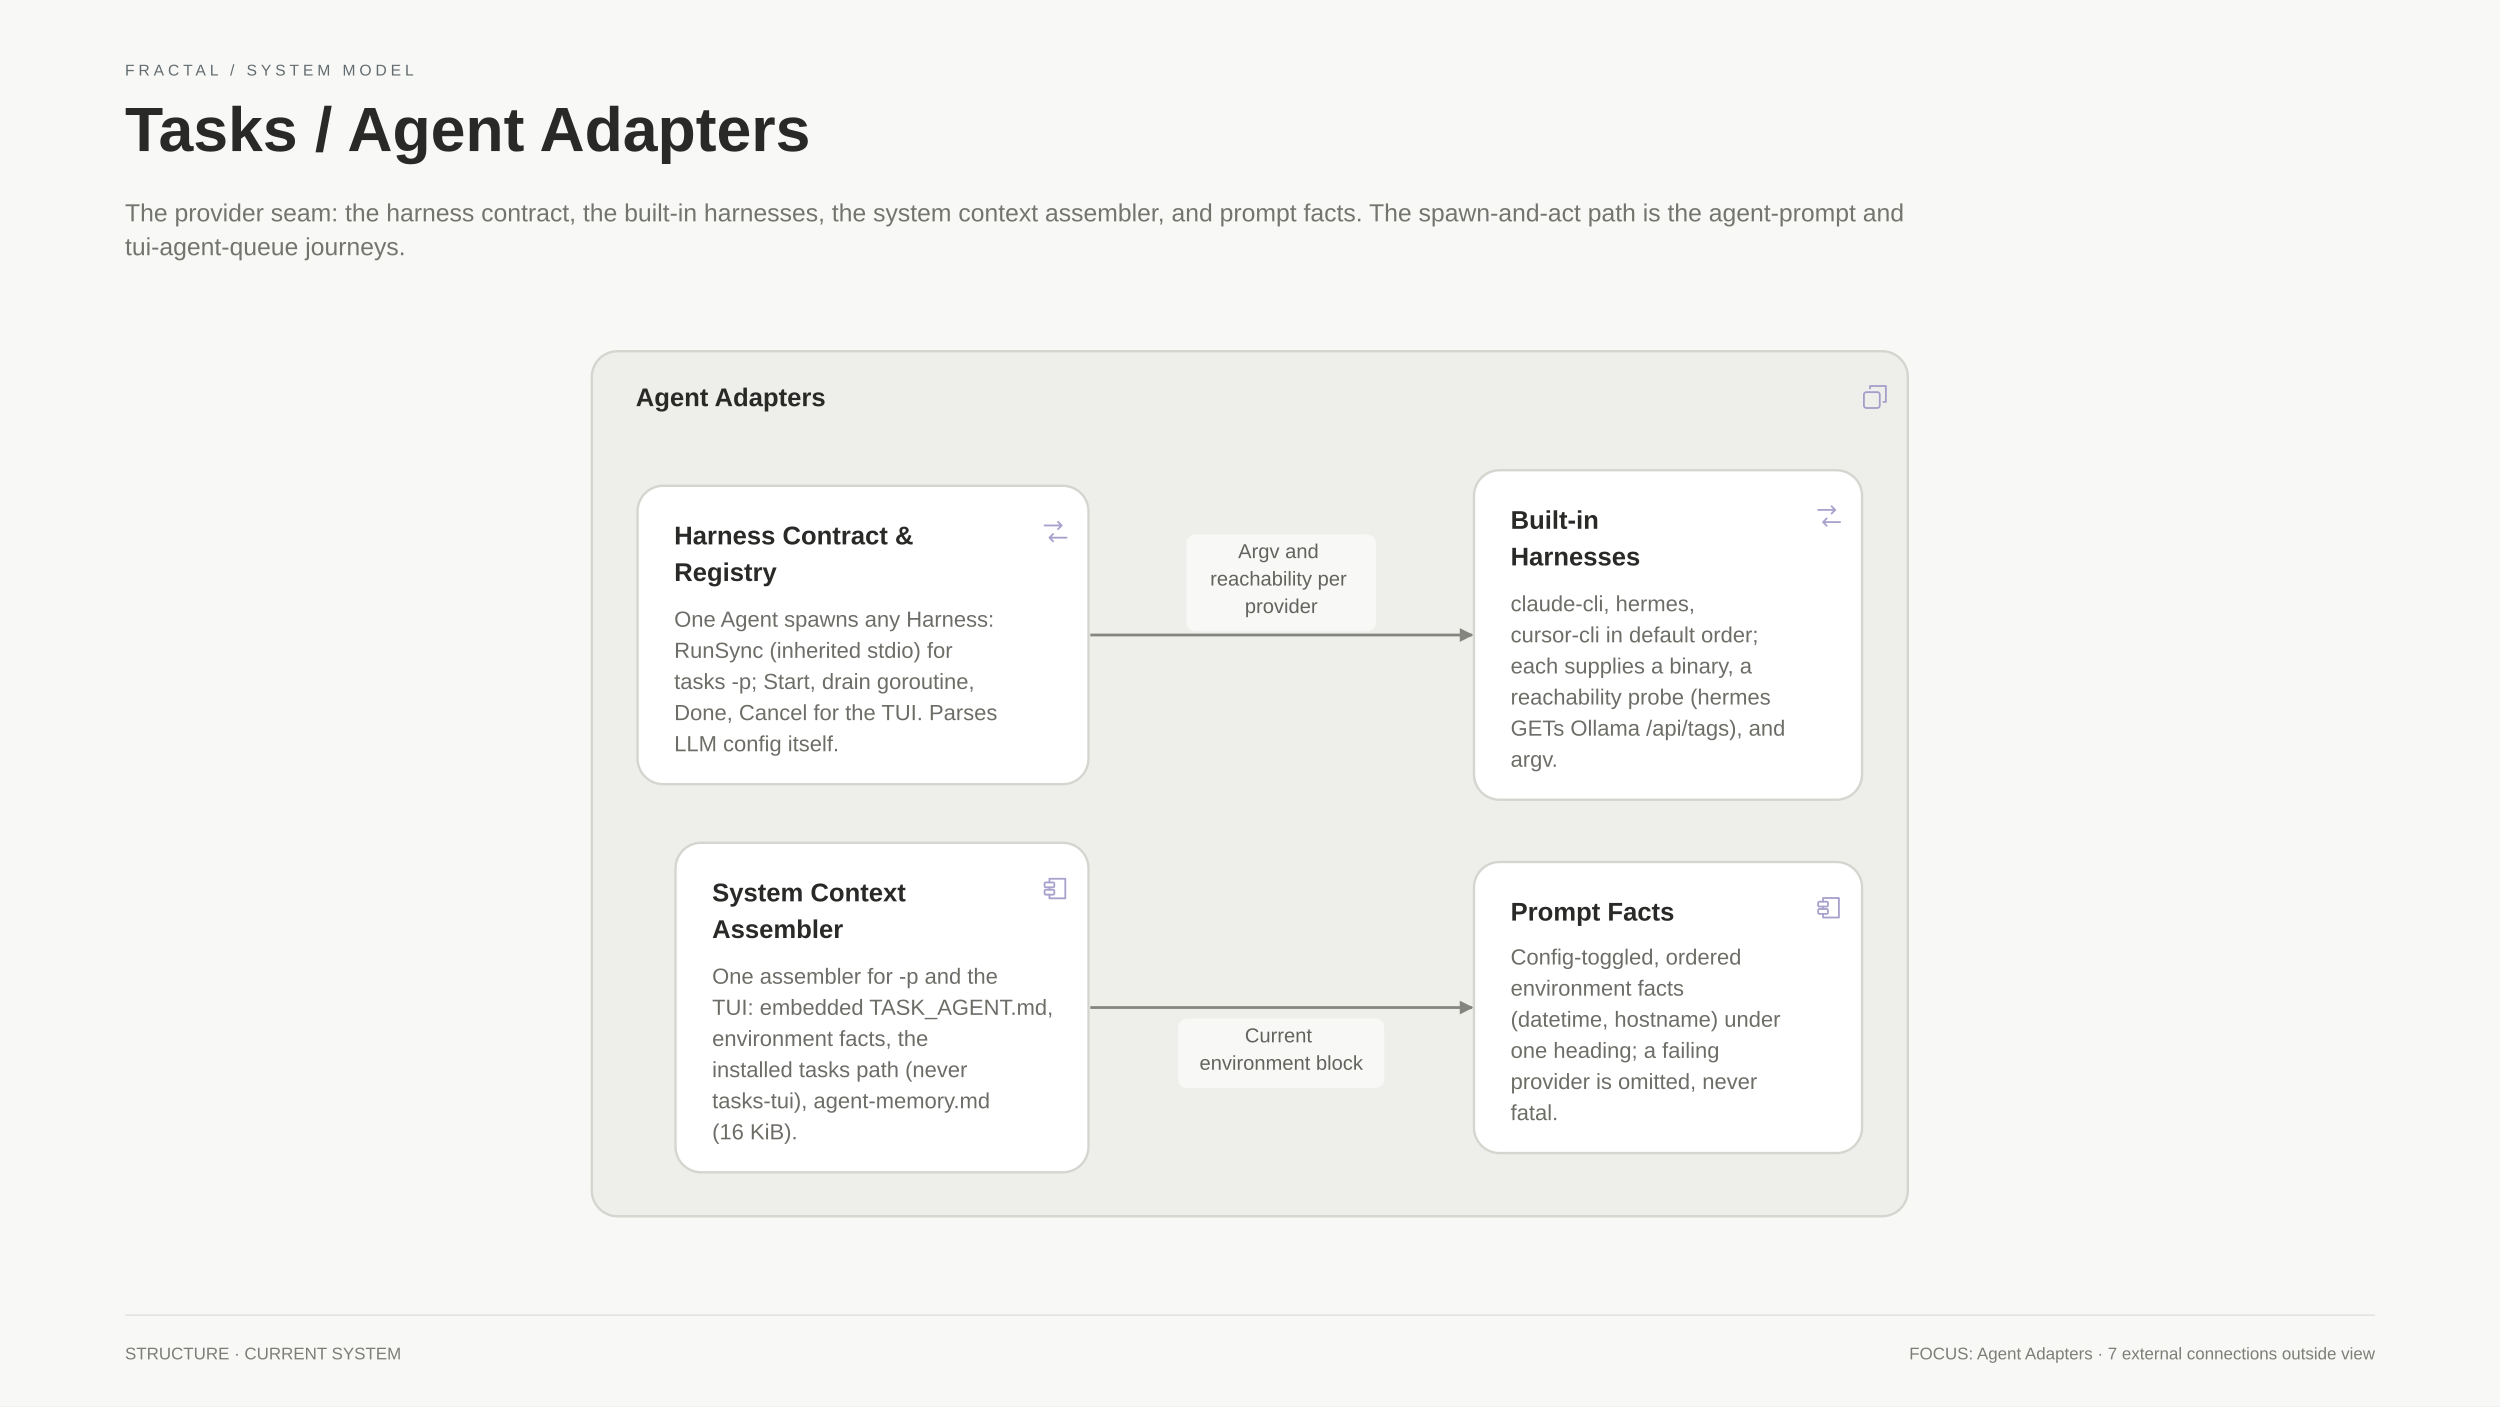
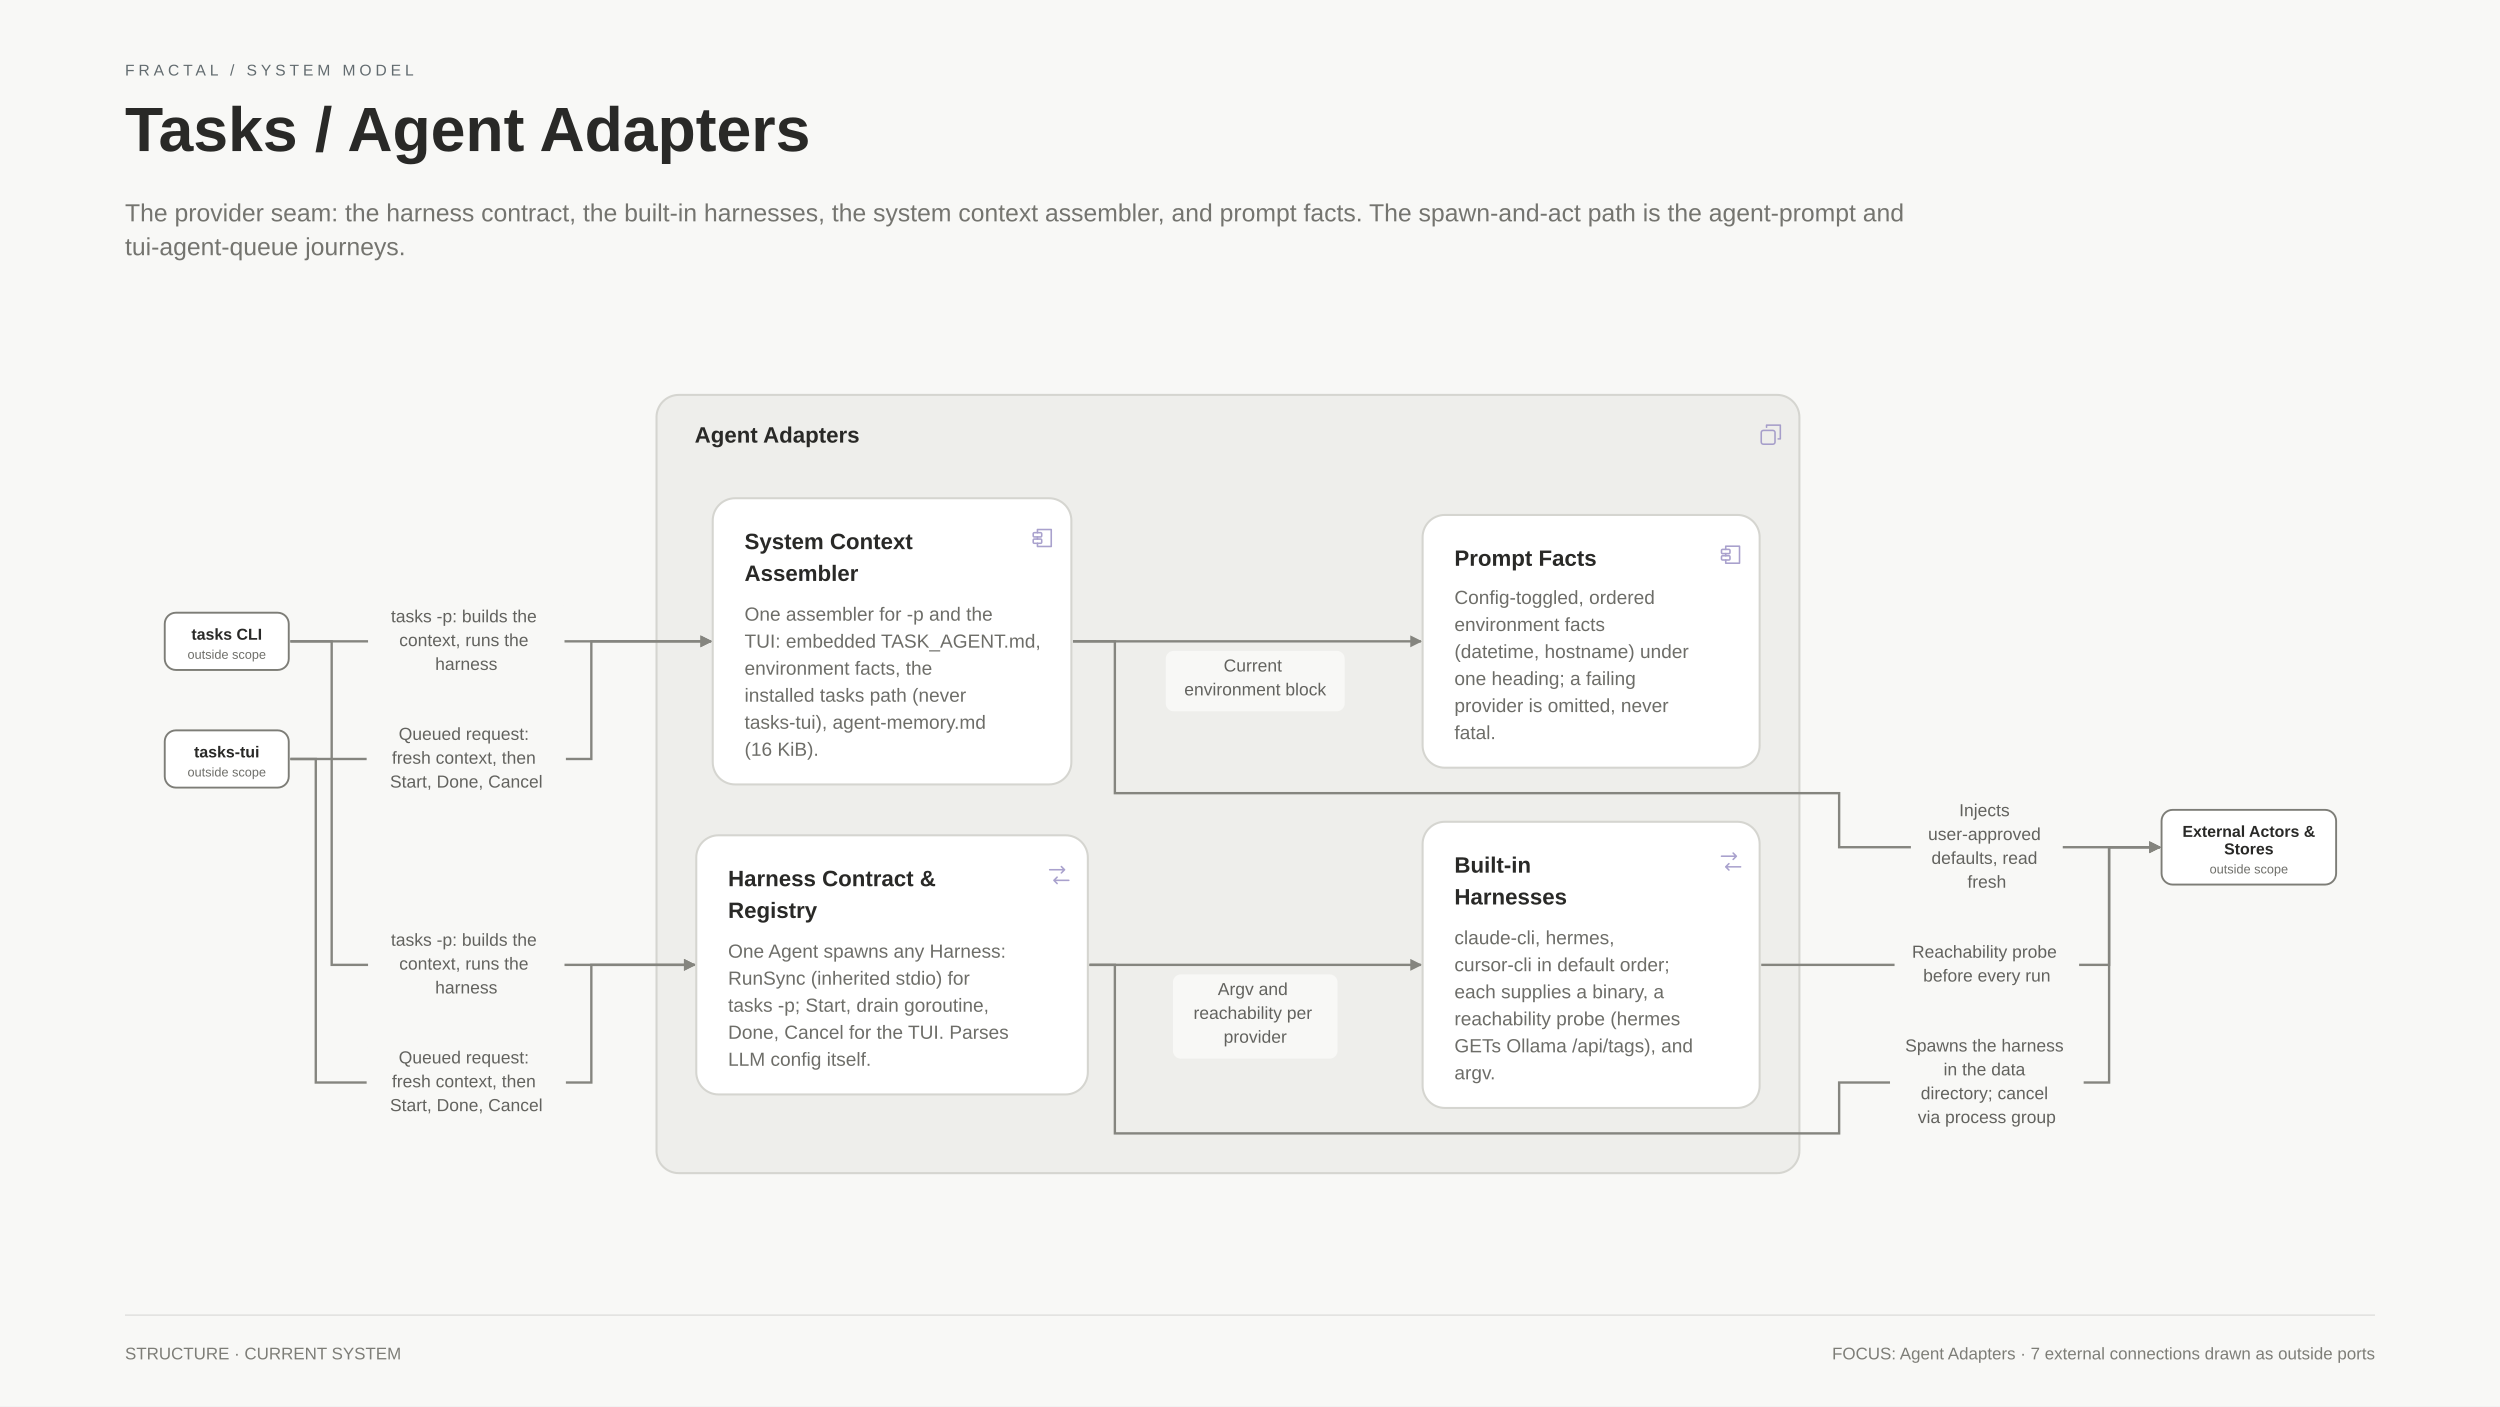
<svg xmlns="http://www.w3.org/2000/svg" width="1920" height="1080" viewBox="0 0 1920 1080" role="img" aria-labelledby="title description" data-theme="graphite" data-theme-appearance="light">
  <defs>
    <marker id="arrow" viewBox="0 0 10 10" refX="9" refY="5" markerWidth="5" markerHeight="5" orient="auto-start-reverse">
      <path d="M 0 0 L 10 5 L 0 10 z" fill="#85857f" />
    </marker>
  </defs>
  <rect width="1920" height="1080" fill="#f8f8f6" />
  <g font-family="Arial, Helvetica, sans-serif">
    <text x="96" y="58" font-size="12" letter-spacing="3" fill="#626b6f">FRACTAL / SYSTEM MODEL</text>
    <g data-export-layer="title">
      <text x="96" y="116" font-size="48" font-weight="600" fill="#292927">
        <tspan x="96" dy="0">Tasks / Agent Adapters</tspan>
      </text>
    </g>
    <g data-export-layer="subtitle">
      <text x="96" y="170" font-size="19" font-weight="400" fill="#74746f">
        <tspan x="96" dy="0">The provider seam: the harness contract, the built-in harnesses, the system context assembler, and prompt facts. The spawn-and-act path is the agent-prompt and</tspan>
        <tspan x="96" dy="26">tui-agent-queue journeys.</tspan>
      </text>
    </g>
-     <g data-export-layer="diagram" transform="translate(419.361 236) scale(1.406)">
+     <g data-export-layer="diagram" transform="translate(96 273.983) scale(1.221)">
      <g data-element="agent">
-         <rect x="25" y="24" width="718.86" height="472.5" rx="14" fill="#eeeeeb" stroke="#d5d5d0" stroke-width="1.3" />
-         <g transform="translate(717.86 41) scale(0.667)" color="#9A91C4" opacity="0.85">
+         <rect x="334.32" y="24" width="718.86" height="489.5" rx="14" fill="#eeeeeb" stroke="#d5d5d0" stroke-width="1.3" />
+         <g transform="translate(1027.18 41) scale(0.667)" color="#9A91C4" opacity="0.85">
          <g fill="none" stroke="currentColor" stroke-width="1.5" stroke-linecap="round" stroke-linejoin="round">
            <rect x="3" y="8" width="13" height="13" rx="2" />
            <path d="M8 5V3h13v13h-2" />
          </g>
        </g>
-         <text x="49" y="54" font-size="14" font-weight="600" fill="#292927">
-           <tspan x="49" dy="0">Agent Adapters</tspan>
-         </text>
-         <text x="45" y="78" font-size="12" font-weight="400" fill="#6d6d68" />
-       </g>
-       <path d="M297.3,179 L505.86,179" fill="none" stroke="#85857f" stroke-width="1.5" marker-end="url(#arrow)" />
-       <path d="M297.3,382.5 L505.86,382.5" fill="none" stroke="#85857f" stroke-width="1.5" marker-end="url(#arrow)" />
+         <text x="358.32" y="54" font-size="14" font-weight="600" fill="#292927">
+           <tspan x="358.32" dy="0">Agent Adapters</tspan>
+         </text>
+         <text x="354.32" y="78" font-size="12" font-weight="400" fill="#6d6d68" />
+       </g>
+       <path d="M104,179 L368.68,179" fill="none" stroke="#85857f" stroke-width="1.5" marker-end="url(#arrow)" />
+       <path d="M104,179 L130,179 L130,382.5 L358.32,382.5" fill="none" stroke="#85857f" stroke-width="1.5" marker-end="url(#arrow)" />
+       <path d="M104,253 L293.32,253 L293.32,179 L368.68,179" fill="none" stroke="#85857f" stroke-width="1.5" marker-end="url(#arrow)" />
+       <path d="M104,253 L120,253 L120,456.5 L293.32,456.5 L293.32,382.5 L358.32,382.5" fill="none" stroke="#85857f" stroke-width="1.5" marker-end="url(#arrow)" />
+       <path d="M606.62,382.5 L815.18,382.5" fill="none" stroke="#85857f" stroke-width="1.5" marker-end="url(#arrow)" />
+       <path d="M606.62,382.5 L622.62,382.5 L622.62,488.5 L1078.18,488.5 L1078.18,456.5 L1247.98,456.5 L1247.98,308.5 L1279.98,308.5" fill="none" stroke="#85857f" stroke-width="1.5" marker-end="url(#arrow)" />
+       <path d="M1029.18,382.5 L1247.98,382.5 L1247.98,308.5 L1279.98,308.5" fill="none" stroke="#85857f" stroke-width="1.5" marker-end="url(#arrow)" />
+       <path d="M596.26,179 L815.18,179" fill="none" stroke="#85857f" stroke-width="1.5" marker-end="url(#arrow)" />
+       <path d="M596.26,179 L622.62,179 L622.62,274.5 L1078.18,274.5 L1078.18,308.5 L1279.98,308.5" fill="none" stroke="#85857f" stroke-width="1.5" marker-end="url(#arrow)" />
      <g data-element="agent.llm">
-         <rect x="50" y="97.5" width="246.3" height="163" rx="14" fill="#ffffff" stroke="#d5d5d0" stroke-width="1.3" />
-         <g transform="translate(270.3 114.5) scale(0.667)" color="#9A91C4" opacity="0.85">
+         <rect x="359.32" y="301" width="246.3" height="163" rx="14" fill="#ffffff" stroke="#d5d5d0" stroke-width="1.3" />
+         <g transform="translate(579.62 318) scale(0.667)" color="#9A91C4" opacity="0.85">
          <g fill="none" stroke="currentColor" stroke-width="1.5" stroke-linecap="round" stroke-linejoin="round">
            <path d="M3 7h14l-3-3m3 3-3 3M21 17H7l3-3m-3 3 3 3" />
          </g>
        </g>
-         <text x="70" y="129.5" font-size="14" font-weight="600" fill="#292927">
-           <tspan x="70" dy="0">Harness Contract &amp;</tspan>
-           <tspan x="70" dy="20">Registry</tspan>
-         </text>
-         <text x="70" y="174.5" font-size="12" font-weight="400" fill="#6d6d68">
-           <tspan x="70" dy="0">One Agent spawns any Harness:</tspan>
-           <tspan x="70" dy="17">RunSync (inherited stdio) for</tspan>
-           <tspan x="70" dy="17">tasks -p; Start, drain goroutine,</tspan>
-           <tspan x="70" dy="17">Done, Cancel for the TUI. Parses</tspan>
-           <tspan x="70" dy="17">LLM config itself.</tspan>
+         <text x="379.32" y="333" font-size="14" font-weight="600" fill="#292927">
+           <tspan x="379.32" dy="0">Harness Contract &amp;</tspan>
+           <tspan x="379.32" dy="20">Registry</tspan>
+         </text>
+         <text x="379.32" y="378" font-size="12" font-weight="400" fill="#6d6d68">
+           <tspan x="379.32" dy="0">One Agent spawns any Harness:</tspan>
+           <tspan x="379.32" dy="17">RunSync (inherited stdio) for</tspan>
+           <tspan x="379.32" dy="17">tasks -p; Start, drain goroutine,</tspan>
+           <tspan x="379.32" dy="17">Done, Cancel for the TUI. Parses</tspan>
+           <tspan x="379.32" dy="17">LLM config itself.</tspan>
        </text>
      </g>
      <g data-element="agent.harnesses">
-         <rect x="506.86" y="89" width="212" height="180" rx="14" fill="#ffffff" stroke="#d5d5d0" stroke-width="1.3" />
-         <g transform="translate(692.86 106) scale(0.667)" color="#9A91C4" opacity="0.85">
+         <rect x="816.18" y="292.5" width="212" height="180" rx="14" fill="#ffffff" stroke="#d5d5d0" stroke-width="1.3" />
+         <g transform="translate(1002.18 309.5) scale(0.667)" color="#9A91C4" opacity="0.85">
          <g fill="none" stroke="currentColor" stroke-width="1.5" stroke-linecap="round" stroke-linejoin="round">
            <path d="M3 7h14l-3-3m3 3-3 3M21 17H7l3-3m-3 3 3 3" />
          </g>
        </g>
-         <text x="526.86" y="121" font-size="14" font-weight="600" fill="#292927">
-           <tspan x="526.86" dy="0">Built-in</tspan>
-           <tspan x="526.86" dy="20">Harnesses</tspan>
-         </text>
-         <text x="526.86" y="166" font-size="12" font-weight="400" fill="#6d6d68">
-           <tspan x="526.86" dy="0">claude-cli, hermes,</tspan>
-           <tspan x="526.86" dy="17">cursor-cli in default order;</tspan>
-           <tspan x="526.86" dy="17">each supplies a binary, a</tspan>
-           <tspan x="526.86" dy="17">reachability probe (hermes</tspan>
-           <tspan x="526.86" dy="17">GETs Ollama /api/tags), and</tspan>
-           <tspan x="526.86" dy="17">argv.</tspan>
+         <text x="836.18" y="324.5" font-size="14" font-weight="600" fill="#292927">
+           <tspan x="836.18" dy="0">Built-in</tspan>
+           <tspan x="836.18" dy="20">Harnesses</tspan>
+         </text>
+         <text x="836.18" y="369.5" font-size="12" font-weight="400" fill="#6d6d68">
+           <tspan x="836.18" dy="0">claude-cli, hermes,</tspan>
+           <tspan x="836.18" dy="17">cursor-cli in default order;</tspan>
+           <tspan x="836.18" dy="17">each supplies a binary, a</tspan>
+           <tspan x="836.18" dy="17">reachability probe (hermes</tspan>
+           <tspan x="836.18" dy="17">GETs Ollama /api/tags), and</tspan>
+           <tspan x="836.18" dy="17">argv.</tspan>
        </text>
      </g>
      <g data-element="agent.context">
-         <rect x="70.72" y="292.5" width="225.58" height="180" rx="14" fill="#ffffff" stroke="#d5d5d0" stroke-width="1.3" />
-         <g transform="translate(270.3 309.5) scale(0.667)" color="#9A91C4" opacity="0.85">
+         <rect x="369.68" y="89" width="225.58" height="180" rx="14" fill="#ffffff" stroke="#d5d5d0" stroke-width="1.3" />
+         <g transform="translate(569.26 106) scale(0.667)" color="#9A91C4" opacity="0.85">
          <g fill="none" stroke="currentColor" stroke-width="1.5" stroke-linecap="round" stroke-linejoin="round">
            <path d="M7 7V4h13v16H7v-3m0-6v2" />
            <rect x="3" y="7" width="8" height="4" rx="1" />
            <rect x="3" y="13" width="8" height="4" rx="1" />
          </g>
        </g>
-         <text x="90.72" y="324.5" font-size="14" font-weight="600" fill="#292927">
-           <tspan x="90.72" dy="0">System Context</tspan>
-           <tspan x="90.72" dy="20">Assembler</tspan>
-         </text>
-         <text x="90.72" y="369.5" font-size="12" font-weight="400" fill="#6d6d68">
-           <tspan x="90.72" dy="0">One assembler for -p and the</tspan>
-           <tspan x="90.72" dy="17">TUI: embedded TASK_AGENT.md,</tspan>
-           <tspan x="90.72" dy="17">environment facts, the</tspan>
-           <tspan x="90.72" dy="17">installed tasks path (never</tspan>
-           <tspan x="90.72" dy="17">tasks-tui), agent-memory.md</tspan>
-           <tspan x="90.72" dy="17">(16 KiB).</tspan>
+         <text x="389.68" y="121" font-size="14" font-weight="600" fill="#292927">
+           <tspan x="389.68" dy="0">System Context</tspan>
+           <tspan x="389.68" dy="20">Assembler</tspan>
+         </text>
+         <text x="389.68" y="166" font-size="12" font-weight="400" fill="#6d6d68">
+           <tspan x="389.68" dy="0">One assembler for -p and the</tspan>
+           <tspan x="389.68" dy="17">TUI: embedded TASK_AGENT.md,</tspan>
+           <tspan x="389.68" dy="17">environment facts, the</tspan>
+           <tspan x="389.68" dy="17">installed tasks path (never</tspan>
+           <tspan x="389.68" dy="17">tasks-tui), agent-memory.md</tspan>
+           <tspan x="389.68" dy="17">(16 KiB).</tspan>
        </text>
      </g>
      <g data-element="agent.facts">
-         <rect x="506.86" y="303" width="212" height="159" rx="14" fill="#ffffff" stroke="#d5d5d0" stroke-width="1.3" />
-         <g transform="translate(692.86 320) scale(0.667)" color="#9A91C4" opacity="0.85">
+         <rect x="816.18" y="99.5" width="212" height="159" rx="14" fill="#ffffff" stroke="#d5d5d0" stroke-width="1.3" />
+         <g transform="translate(1002.18 116.5) scale(0.667)" color="#9A91C4" opacity="0.85">
          <g fill="none" stroke="currentColor" stroke-width="1.5" stroke-linecap="round" stroke-linejoin="round">
            <path d="M7 7V4h13v16H7v-3m0-6v2" />
            <rect x="3" y="7" width="8" height="4" rx="1" />
            <rect x="3" y="13" width="8" height="4" rx="1" />
          </g>
        </g>
-         <text x="526.86" y="335" font-size="14" font-weight="600" fill="#292927">
-           <tspan x="526.86" dy="0">Prompt Facts</tspan>
-         </text>
-         <text x="526.86" y="359" font-size="12" font-weight="400" fill="#6d6d68">
-           <tspan x="526.86" dy="0">Config-toggled, ordered</tspan>
-           <tspan x="526.86" dy="17">environment facts</tspan>
-           <tspan x="526.86" dy="17">(datetime, hostname) under</tspan>
-           <tspan x="526.86" dy="17">one heading; a failing</tspan>
-           <tspan x="526.86" dy="17">provider is omitted, never</tspan>
-           <tspan x="526.86" dy="17">fatal.</tspan>
-         </text>
-       </g>
-       <g>
-         <rect x="349.81" y="124" width="103.54" height="53" rx="5" fill="#f8f8f6" />
-         <text x="401.58" y="137" text-anchor="middle" font-size="11" fill="#62625e">
-           <tspan x="401.58" dy="0">Argv and</tspan>
-           <tspan x="401.58" dy="15">reachability per</tspan>
-           <tspan x="401.58" dy="15">provider</tspan>
-         </text>
-       </g>
-       <g>
-         <rect x="345.3" y="388.5" width="112.56" height="38" rx="5" fill="#f8f8f6" />
-         <text x="401.58" y="401.5" text-anchor="middle" font-size="11" fill="#62625e">
-           <tspan x="401.58" dy="0">Current</tspan>
-           <tspan x="401.58" dy="15">environment block</tspan>
+         <text x="836.18" y="131.5" font-size="14" font-weight="600" fill="#292927">
+           <tspan x="836.18" dy="0">Prompt Facts</tspan>
+         </text>
+         <text x="836.18" y="155.5" font-size="12" font-weight="400" fill="#6d6d68">
+           <tspan x="836.18" dy="0">Config-toggled, ordered</tspan>
+           <tspan x="836.18" dy="17">environment facts</tspan>
+           <tspan x="836.18" dy="17">(datetime, hostname) under</tspan>
+           <tspan x="836.18" dy="17">one heading; a failing</tspan>
+           <tspan x="836.18" dy="17">provider is omitted, never</tspan>
+           <tspan x="836.18" dy="17">fatal.</tspan>
+         </text>
+       </g>
+       <g data-outside-port="cli" transform="translate(25 161)" role="group" aria-label="Outside scope: tasks CLI. 2 connections.">
+         <rect width="78" height="36" rx="7" fill="#ffffff" stroke="#7d7d77" stroke-width="1.2" />
+         <text x="39" y="17" text-anchor="middle" font-size="10" font-weight="600" fill="#292927">tasks CLI</text>
+         <text x="39" y="29" text-anchor="middle" font-size="8" fill="#6d6d68">outside scope</text>
+       </g>
+       <g data-outside-port="tui" transform="translate(25 235)" role="group" aria-label="Outside scope: tasks-tui. 2 connections.">
+         <rect width="78" height="36" rx="7" fill="#ffffff" stroke="#7d7d77" stroke-width="1.2" />
+         <text x="39" y="17" text-anchor="middle" font-size="10" font-weight="600" fill="#292927">tasks-tui</text>
+         <text x="39" y="29" text-anchor="middle" font-size="8" fill="#6d6d68">outside scope</text>
+       </g>
+       <g data-outside-port="external" transform="translate(1280.98 285)" role="group" aria-label="Outside scope: External Actors &amp; Stores. 3 connections.">
+         <rect width="109.8" height="47" rx="7" fill="#ffffff" stroke="#7d7d77" stroke-width="1.2" />
+         <text x="54.9" y="17" text-anchor="middle" font-size="10" font-weight="600" fill="#292927">External Actors &amp;</text>
+         <text x="54.9" y="28" text-anchor="middle" font-size="10" font-weight="600" fill="#292927">Stores</text>
+         <text x="54.9" y="40" text-anchor="middle" font-size="8" fill="#6d6d68">outside scope</text>
+       </g>
+       <g>
+         <rect x="152.88" y="154" width="123.56" height="53" rx="5" fill="#f8f8f6" />
+         <text x="214.66" y="167" text-anchor="middle" font-size="11" fill="#62625e">
+           <tspan x="214.66" dy="0">tasks -p: builds the</tspan>
+           <tspan x="214.66" dy="15">context, runs the</tspan>
+           <tspan x="214.66" dy="15">harness</tspan>
+         </text>
+       </g>
+       <g>
+         <rect x="152.88" y="357.5" width="123.56" height="53" rx="5" fill="#f8f8f6" />
+         <text x="214.66" y="370.5" text-anchor="middle" font-size="11" fill="#62625e">
+           <tspan x="214.66" dy="0">tasks -p: builds the</tspan>
+           <tspan x="214.66" dy="15">context, runs the</tspan>
+           <tspan x="214.66" dy="15">harness</tspan>
+         </text>
+       </g>
+       <g>
+         <rect x="152" y="228" width="125.32" height="53" rx="5" fill="#f8f8f6" />
+         <text x="214.66" y="241" text-anchor="middle" font-size="11" fill="#62625e">
+           <tspan x="214.66" dy="0">Queued request:</tspan>
+           <tspan x="214.66" dy="15">fresh context, then</tspan>
+           <tspan x="214.66" dy="15">Start, Done, Cancel</tspan>
+         </text>
+       </g>
+       <g>
+         <rect x="152" y="431.5" width="125.32" height="53" rx="5" fill="#f8f8f6" />
+         <text x="214.66" y="444.5" text-anchor="middle" font-size="11" fill="#62625e">
+           <tspan x="214.66" dy="0">Queued request:</tspan>
+           <tspan x="214.66" dy="15">fresh context, then</tspan>
+           <tspan x="214.66" dy="15">Start, Done, Cancel</tspan>
+         </text>
+       </g>
+       <g>
+         <rect x="659.13" y="388.5" width="103.54" height="53" rx="5" fill="#f8f8f6" />
+         <text x="710.9" y="401.5" text-anchor="middle" font-size="11" fill="#62625e">
+           <tspan x="710.9" dy="0">Argv and</tspan>
+           <tspan x="710.9" dy="15">reachability per</tspan>
+           <tspan x="710.9" dy="15">provider</tspan>
+         </text>
+       </g>
+       <g>
+         <rect x="1110.18" y="424" width="121.8" height="68" rx="5" fill="#f8f8f6" />
+         <text x="1171.08" y="437" text-anchor="middle" font-size="11" fill="#62625e">
+           <tspan x="1171.08" dy="0">Spawns the harness</tspan>
+           <tspan x="1171.08" dy="15">in the data</tspan>
+           <tspan x="1171.08" dy="15">directory; cancel</tspan>
+           <tspan x="1171.08" dy="15">via process group</tspan>
+         </text>
+       </g>
+       <g>
+         <rect x="1113.04" y="365" width="116.08" height="38" rx="5" fill="#f8f8f6" />
+         <text x="1171.08" y="378" text-anchor="middle" font-size="11" fill="#62625e">
+           <tspan x="1171.08" dy="0">Reachability probe</tspan>
+           <tspan x="1171.08" dy="15">before every run</tspan>
+         </text>
+       </g>
+       <g>
+         <rect x="654.62" y="185" width="112.56" height="38" rx="5" fill="#f8f8f6" />
+         <text x="710.9" y="198" text-anchor="middle" font-size="11" fill="#62625e">
+           <tspan x="710.9" dy="0">Current</tspan>
+           <tspan x="710.9" dy="15">environment block</tspan>
+         </text>
+       </g>
+       <g>
+         <rect x="1123.325" y="276" width="95.51" height="68" rx="5" fill="#f8f8f6" />
+         <text x="1171.08" y="289" text-anchor="middle" font-size="11" fill="#62625e">
+           <tspan x="1171.08" dy="0">Injects</tspan>
+           <tspan x="1171.08" dy="15">user-approved</tspan>
+           <tspan x="1171.08" dy="15">defaults, read</tspan>
+           <tspan x="1171.08" dy="15">fresh</tspan>
        </text>
      </g>
    </g>
    <g data-export-layer="legend" />
    <path d="M96 1010H1824" stroke="#ddddda" />
    <text x="96" y="1044" font-size="13" fill="#7d7d77">STRUCTURE · CURRENT SYSTEM</text>
-     <text x="1824" y="1044" text-anchor="end" font-size="13" fill="#7d7d77">FOCUS: Agent Adapters · 7 external connections outside view</text>
+     <text x="1824" y="1044" text-anchor="end" font-size="13" fill="#7d7d77">FOCUS: Agent Adapters · 7 external connections drawn as outside ports</text>
  </g>
</svg>
